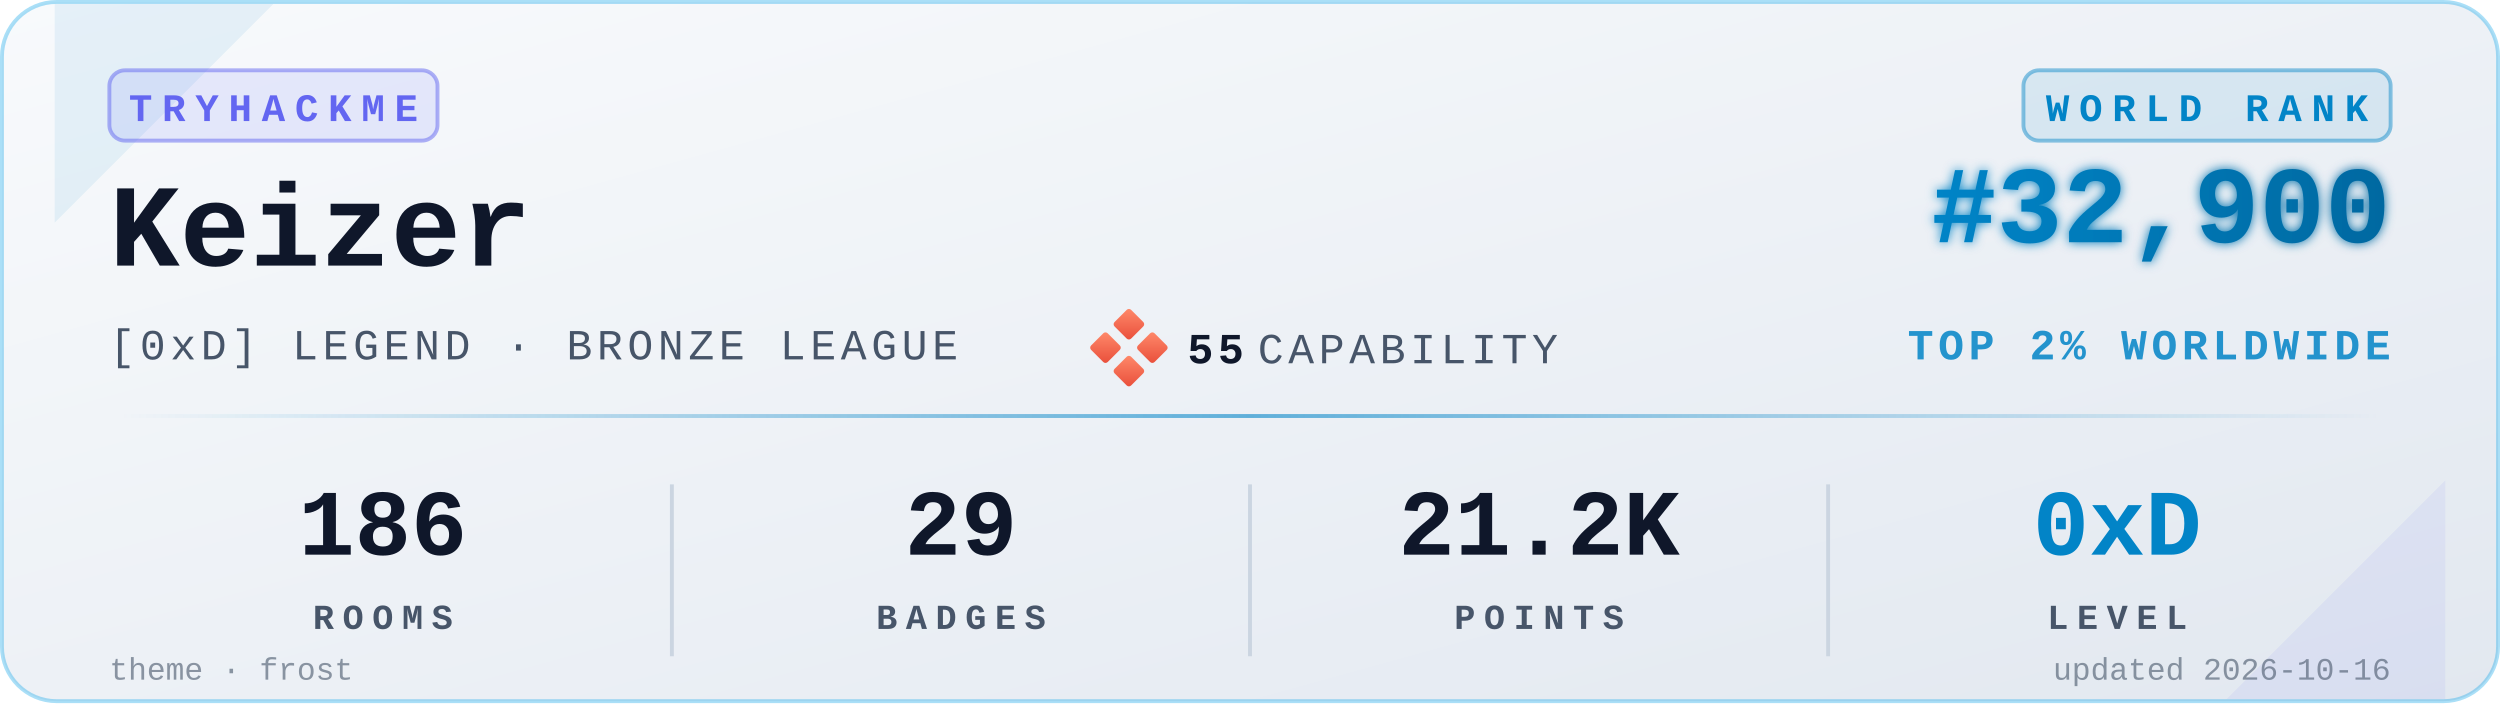
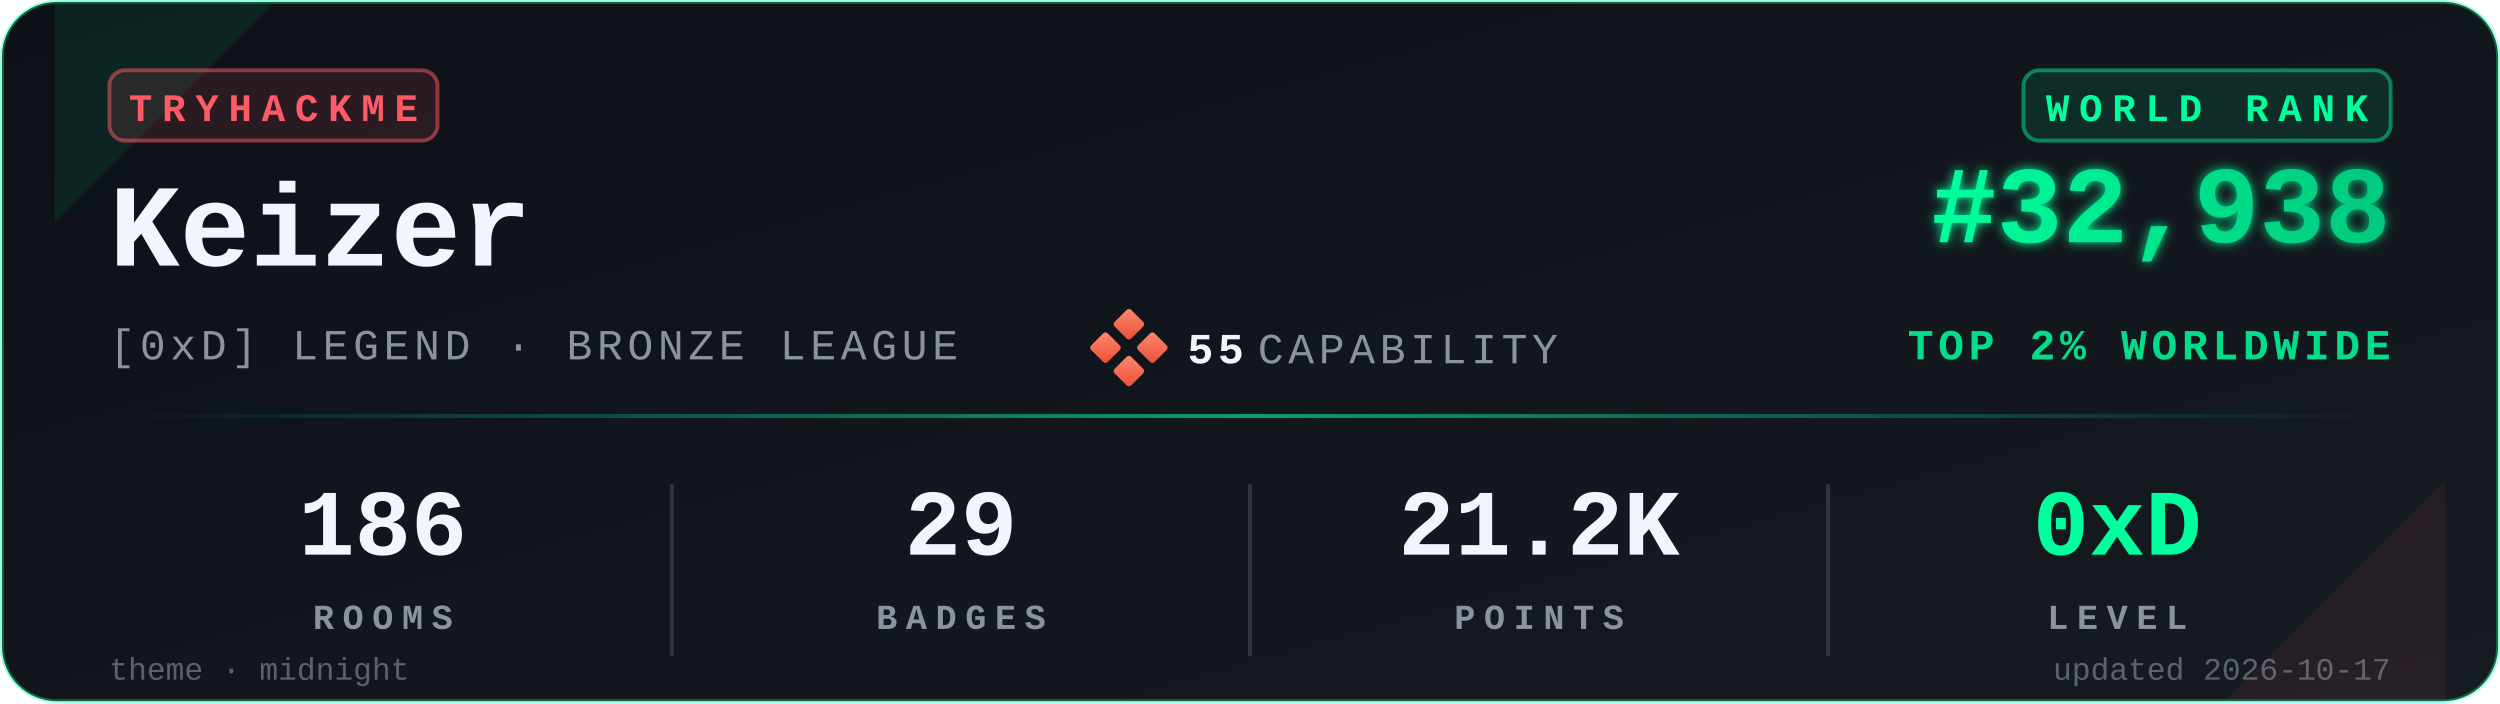
<svg xmlns="http://www.w3.org/2000/svg" viewBox="0 0 640 180" width="640" height="180" role="img" aria-label="TryHackMe stats for Keizer">
  <defs>
    <linearGradient id="bgGrad" x1="0" y1="0" x2="1" y2="1">
-       <stop offset="0%" stop-color="#f8fafc" />
-       <stop offset="100%" stop-color="#e2e8f0" />
+       <stop offset="0%" stop-color="#0d1117" />
+       <stop offset="100%" stop-color="#161b22" />
    </linearGradient>
    <linearGradient id="rankGrad" x1="0" y1="0" x2="1" y2="0">
-       <stop offset="0%" stop-color="#0284C7" />
-       <stop offset="100%" stop-color="#0369A1" />
+       <stop offset="0%" stop-color="#00FF9D" />
+       <stop offset="100%" stop-color="#00C97D" />
    </linearGradient>
    <linearGradient id="accentGrad" x1="0" y1="0" x2="1" y2="0">
-       <stop offset="0%" stop-color="#0284C7" stop-opacity="0" />
-       <stop offset="50%" stop-color="#0284C7" stop-opacity="0.6" />
-       <stop offset="100%" stop-color="#0284C7" stop-opacity="0" />
+       <stop offset="0%" stop-color="#00FF9D" stop-opacity="0" />
+       <stop offset="50%" stop-color="#00FF9D" stop-opacity="0.6" />
+       <stop offset="100%" stop-color="#00FF9D" stop-opacity="0" />
    </linearGradient>
    <linearGradient id="capGrad" x1="0" y1="0" x2="1" y2="1">
      <stop offset="0%" stop-color="#ff8a6b" />
      <stop offset="100%" stop-color="#e94e3a" />
    </linearGradient>
    <filter id="glow" x="-20%" y="-20%" width="140%" height="140%">
      <feGaussianBlur stdDeviation="1.4" result="b" />
      <feMerge>
        <feMergeNode in="b" />
        <feMergeNode in="SourceGraphic" />
      </feMerge>
    </filter>
  </defs>
-   <rect x="0.5" y="0.5" width="639" height="179" rx="14" ry="14" fill="url(#bgGrad)" stroke="#0EA5E9" stroke-opacity="0.35" stroke-width="1" />
-   <path d="M 14,1 L 70,1 L 14,57 Z" fill="#0284C7" opacity="0.08" />
-   <path d="M 626,179 L 570,179 L 626,123 Z" fill="#6366F1" opacity="0.08" />
+   <rect x="0.5" y="0.5" width="639" height="179" rx="14" ry="14" fill="url(#bgGrad)" stroke="#00FF9D" stroke-opacity="0.35" stroke-width="1" />
+   <path d="M 14,1 L 70,1 L 14,57 Z" fill="#00FF9D" opacity="0.08" />
+   <path d="M 626,179 L 570,179 L 626,123 Z" fill="#FF5B67" opacity="0.08" />
  <g transform="translate(28,18)">
-     <rect x="0" y="0" width="84" height="18" rx="4" ry="4" fill="#6366F1" fill-opacity="0.12" stroke="#6366F1" stroke-opacity="0.5" />
-     <text x="42" y="13" fill="#6366F1" font-family="ui-monospace,'SF Mono','Menlo','Cascadia Code','Consolas','Liberation Mono',monospace" font-size="10" font-weight="700" letter-spacing="2.5" text-anchor="middle">TRYHACKME</text>
+     <rect x="0" y="0" width="84" height="18" rx="4" ry="4" fill="#FF5B67" fill-opacity="0.12" stroke="#FF5B67" stroke-opacity="0.5" />
+     <text x="42" y="13" fill="#FF5B67" font-family="ui-monospace,'SF Mono','Menlo','Cascadia Code','Consolas','Liberation Mono',monospace" font-size="10" font-weight="700" letter-spacing="2.5" text-anchor="middle">TRYHACKME</text>
  </g>
-   <text x="28" y="68" fill="#0f172a" font-family="ui-monospace,'SF Mono','Menlo','Cascadia Code','Consolas','Liberation Mono',monospace" font-size="30" font-weight="700">Keizer</text>
-   <text x="28" y="92" fill="#475569" font-family="ui-monospace,'SF Mono','Menlo','Cascadia Code','Consolas','Liberation Mono',monospace" font-size="11" font-weight="500" letter-spacing="1.2">[0xD] LEGEND · BRONZE LEAGUE</text>
+   <text x="28" y="68" fill="#f0f6fc" font-family="ui-monospace,'SF Mono','Menlo','Cascadia Code','Consolas','Liberation Mono',monospace" font-size="30" font-weight="700">Keizer</text>
+   <text x="28" y="92" fill="#8b949e" font-family="ui-monospace,'SF Mono','Menlo','Cascadia Code','Consolas','Liberation Mono',monospace" font-size="11" font-weight="500" letter-spacing="1.2">[0xD] LEGEND · BRONZE LEAGUE</text>
  <g transform="translate(280,80)">
    <rect x="6" y="0" width="6" height="6" rx="0.8" fill="url(#capGrad)" transform="rotate(45 9 3)" />
    <rect x="0" y="6" width="6" height="6" rx="0.8" fill="url(#capGrad)" transform="rotate(45 3 9)" />
    <rect x="12" y="6" width="6" height="6" rx="0.8" fill="url(#capGrad)" transform="rotate(45 15 9)" />
    <rect x="6" y="12" width="6" height="6" rx="0.8" fill="url(#capGrad)" transform="rotate(45 9 15)" />
-     <text x="24" y="13" fill="#0f172a" font-family="ui-monospace,'SF Mono','Menlo','Cascadia Code','Consolas','Liberation Mono',monospace" font-size="11" font-weight="700" letter-spacing="1.2">55</text>
-     <text x="42" y="13" fill="#475569" font-family="ui-monospace,'SF Mono','Menlo','Cascadia Code','Consolas','Liberation Mono',monospace" font-size="11" font-weight="500" letter-spacing="1.2">CAPABILITY</text>
+     <text x="24" y="13" fill="#f0f6fc" font-family="ui-monospace,'SF Mono','Menlo','Cascadia Code','Consolas','Liberation Mono',monospace" font-size="11" font-weight="700" letter-spacing="1.2">55</text>
+     <text x="42" y="13" fill="#8b949e" font-family="ui-monospace,'SF Mono','Menlo','Cascadia Code','Consolas','Liberation Mono',monospace" font-size="11" font-weight="500" letter-spacing="1.2">CAPABILITY</text>
  </g>
  <g transform="translate(612,18)">
-     <rect x="-94" y="0" width="94" height="18" rx="4" ry="4" fill="#0284C7" fill-opacity="0.10" stroke="#0284C7" stroke-opacity="0.45" />
-     <text x="-47" y="13" fill="#0284C7" font-family="ui-monospace,'SF Mono','Menlo','Cascadia Code','Consolas','Liberation Mono',monospace" font-size="10" font-weight="700" letter-spacing="2.5" text-anchor="middle">WORLD RANK</text>
+     <rect x="-94" y="0" width="94" height="18" rx="4" ry="4" fill="#00FF9D" fill-opacity="0.10" stroke="#00FF9D" stroke-opacity="0.45" />
+     <text x="-47" y="13" fill="#00FF9D" font-family="ui-monospace,'SF Mono','Menlo','Cascadia Code','Consolas','Liberation Mono',monospace" font-size="10" font-weight="700" letter-spacing="2.5" text-anchor="middle">WORLD RANK</text>
  </g>
-   <text x="612" y="62" fill="url(#rankGrad)" font-family="ui-monospace,'SF Mono','Menlo','Cascadia Code','Consolas','Liberation Mono',monospace" font-size="28" font-weight="700" text-anchor="end" filter="url(#glow)">#32,900</text>
-   <text x="612" y="92" fill="#0284C7" fill-opacity="0.85" font-family="ui-monospace,'SF Mono','Menlo','Cascadia Code','Consolas','Liberation Mono',monospace" font-size="11" font-weight="600" letter-spacing="1.2" text-anchor="end">TOP 2% WORLDWIDE</text>
+   <text x="612" y="62" fill="url(#rankGrad)" font-family="ui-monospace,'SF Mono','Menlo','Cascadia Code','Consolas','Liberation Mono',monospace" font-size="28" font-weight="700" text-anchor="end" filter="url(#glow)">#32,938</text>
+   <text x="612" y="92" fill="#00FF9D" fill-opacity="0.85" font-family="ui-monospace,'SF Mono','Menlo','Cascadia Code','Consolas','Liberation Mono',monospace" font-size="11" font-weight="600" letter-spacing="1.2" text-anchor="end">TOP 2% WORLDWIDE</text>
  <rect x="28" y="106" width="584" height="1" fill="url(#accentGrad)" />
  <g font-family="ui-monospace,'SF Mono','Menlo','Cascadia Code','Consolas','Liberation Mono',monospace" text-anchor="middle">
-     <text x="98" y="142" fill="#0f172a" font-size="24" font-weight="700">186</text>
-     <text x="98" y="161" fill="#475569" font-size="9" font-weight="600" letter-spacing="2.2">ROOMS</text>
-     <text x="246" y="142" fill="#0f172a" font-size="24" font-weight="700">29</text>
-     <text x="246" y="161" fill="#475569" font-size="9" font-weight="600" letter-spacing="2.2">BADGES</text>
-     <text x="394" y="142" fill="#0f172a" font-size="24" font-weight="700">21.2K</text>
-     <text x="394" y="161" fill="#475569" font-size="9" font-weight="600" letter-spacing="2.2">POINTS</text>
-     <text x="542" y="142" fill="#0284C7" font-size="24" font-weight="700">0xD</text>
-     <text x="542" y="161" fill="#475569" font-size="9" font-weight="600" letter-spacing="2.2">LEVEL</text>
+     <text x="98" y="142" fill="#f0f6fc" font-size="24" font-weight="700">186</text>
+     <text x="98" y="161" fill="#8b949e" font-size="9" font-weight="600" letter-spacing="2.2">ROOMS</text>
+     <text x="246" y="142" fill="#f0f6fc" font-size="24" font-weight="700">29</text>
+     <text x="246" y="161" fill="#8b949e" font-size="9" font-weight="600" letter-spacing="2.2">BADGES</text>
+     <text x="394" y="142" fill="#f0f6fc" font-size="24" font-weight="700">21.2K</text>
+     <text x="394" y="161" fill="#8b949e" font-size="9" font-weight="600" letter-spacing="2.2">POINTS</text>
+     <text x="542" y="142" fill="#00FF9D" font-size="24" font-weight="700">0xD</text>
+     <text x="542" y="161" fill="#8b949e" font-size="9" font-weight="600" letter-spacing="2.2">LEVEL</text>
  </g>
-   <line x1="172" y1="124" x2="172" y2="168" stroke="#cbd5e1" stroke-width="1" />
-   <line x1="320" y1="124" x2="320" y2="168" stroke="#cbd5e1" stroke-width="1" />
-   <line x1="468" y1="124" x2="468" y2="168" stroke="#cbd5e1" stroke-width="1" />
-   <text x="28" y="174" fill="#475569" fill-opacity="0.6" font-family="ui-monospace,'SF Mono','Menlo','Cascadia Code','Consolas','Liberation Mono',monospace" font-size="8" font-weight="500">theme · frost</text>
-   <text x="612" y="174" fill="#475569" fill-opacity="0.6" font-family="ui-monospace,'SF Mono','Menlo','Cascadia Code','Consolas','Liberation Mono',monospace" font-size="8" font-weight="500" text-anchor="end">updated 2026-10-16</text>
+   <line x1="172" y1="124" x2="172" y2="168" stroke="#30363d" stroke-width="1" />
+   <line x1="320" y1="124" x2="320" y2="168" stroke="#30363d" stroke-width="1" />
+   <line x1="468" y1="124" x2="468" y2="168" stroke="#30363d" stroke-width="1" />
+   <text x="28" y="174" fill="#8b949e" fill-opacity="0.6" font-family="ui-monospace,'SF Mono','Menlo','Cascadia Code','Consolas','Liberation Mono',monospace" font-size="8" font-weight="500">theme · midnight</text>
+   <text x="612" y="174" fill="#8b949e" fill-opacity="0.6" font-family="ui-monospace,'SF Mono','Menlo','Cascadia Code','Consolas','Liberation Mono',monospace" font-size="8" font-weight="500" text-anchor="end">updated 2026-10-17</text>
</svg>
